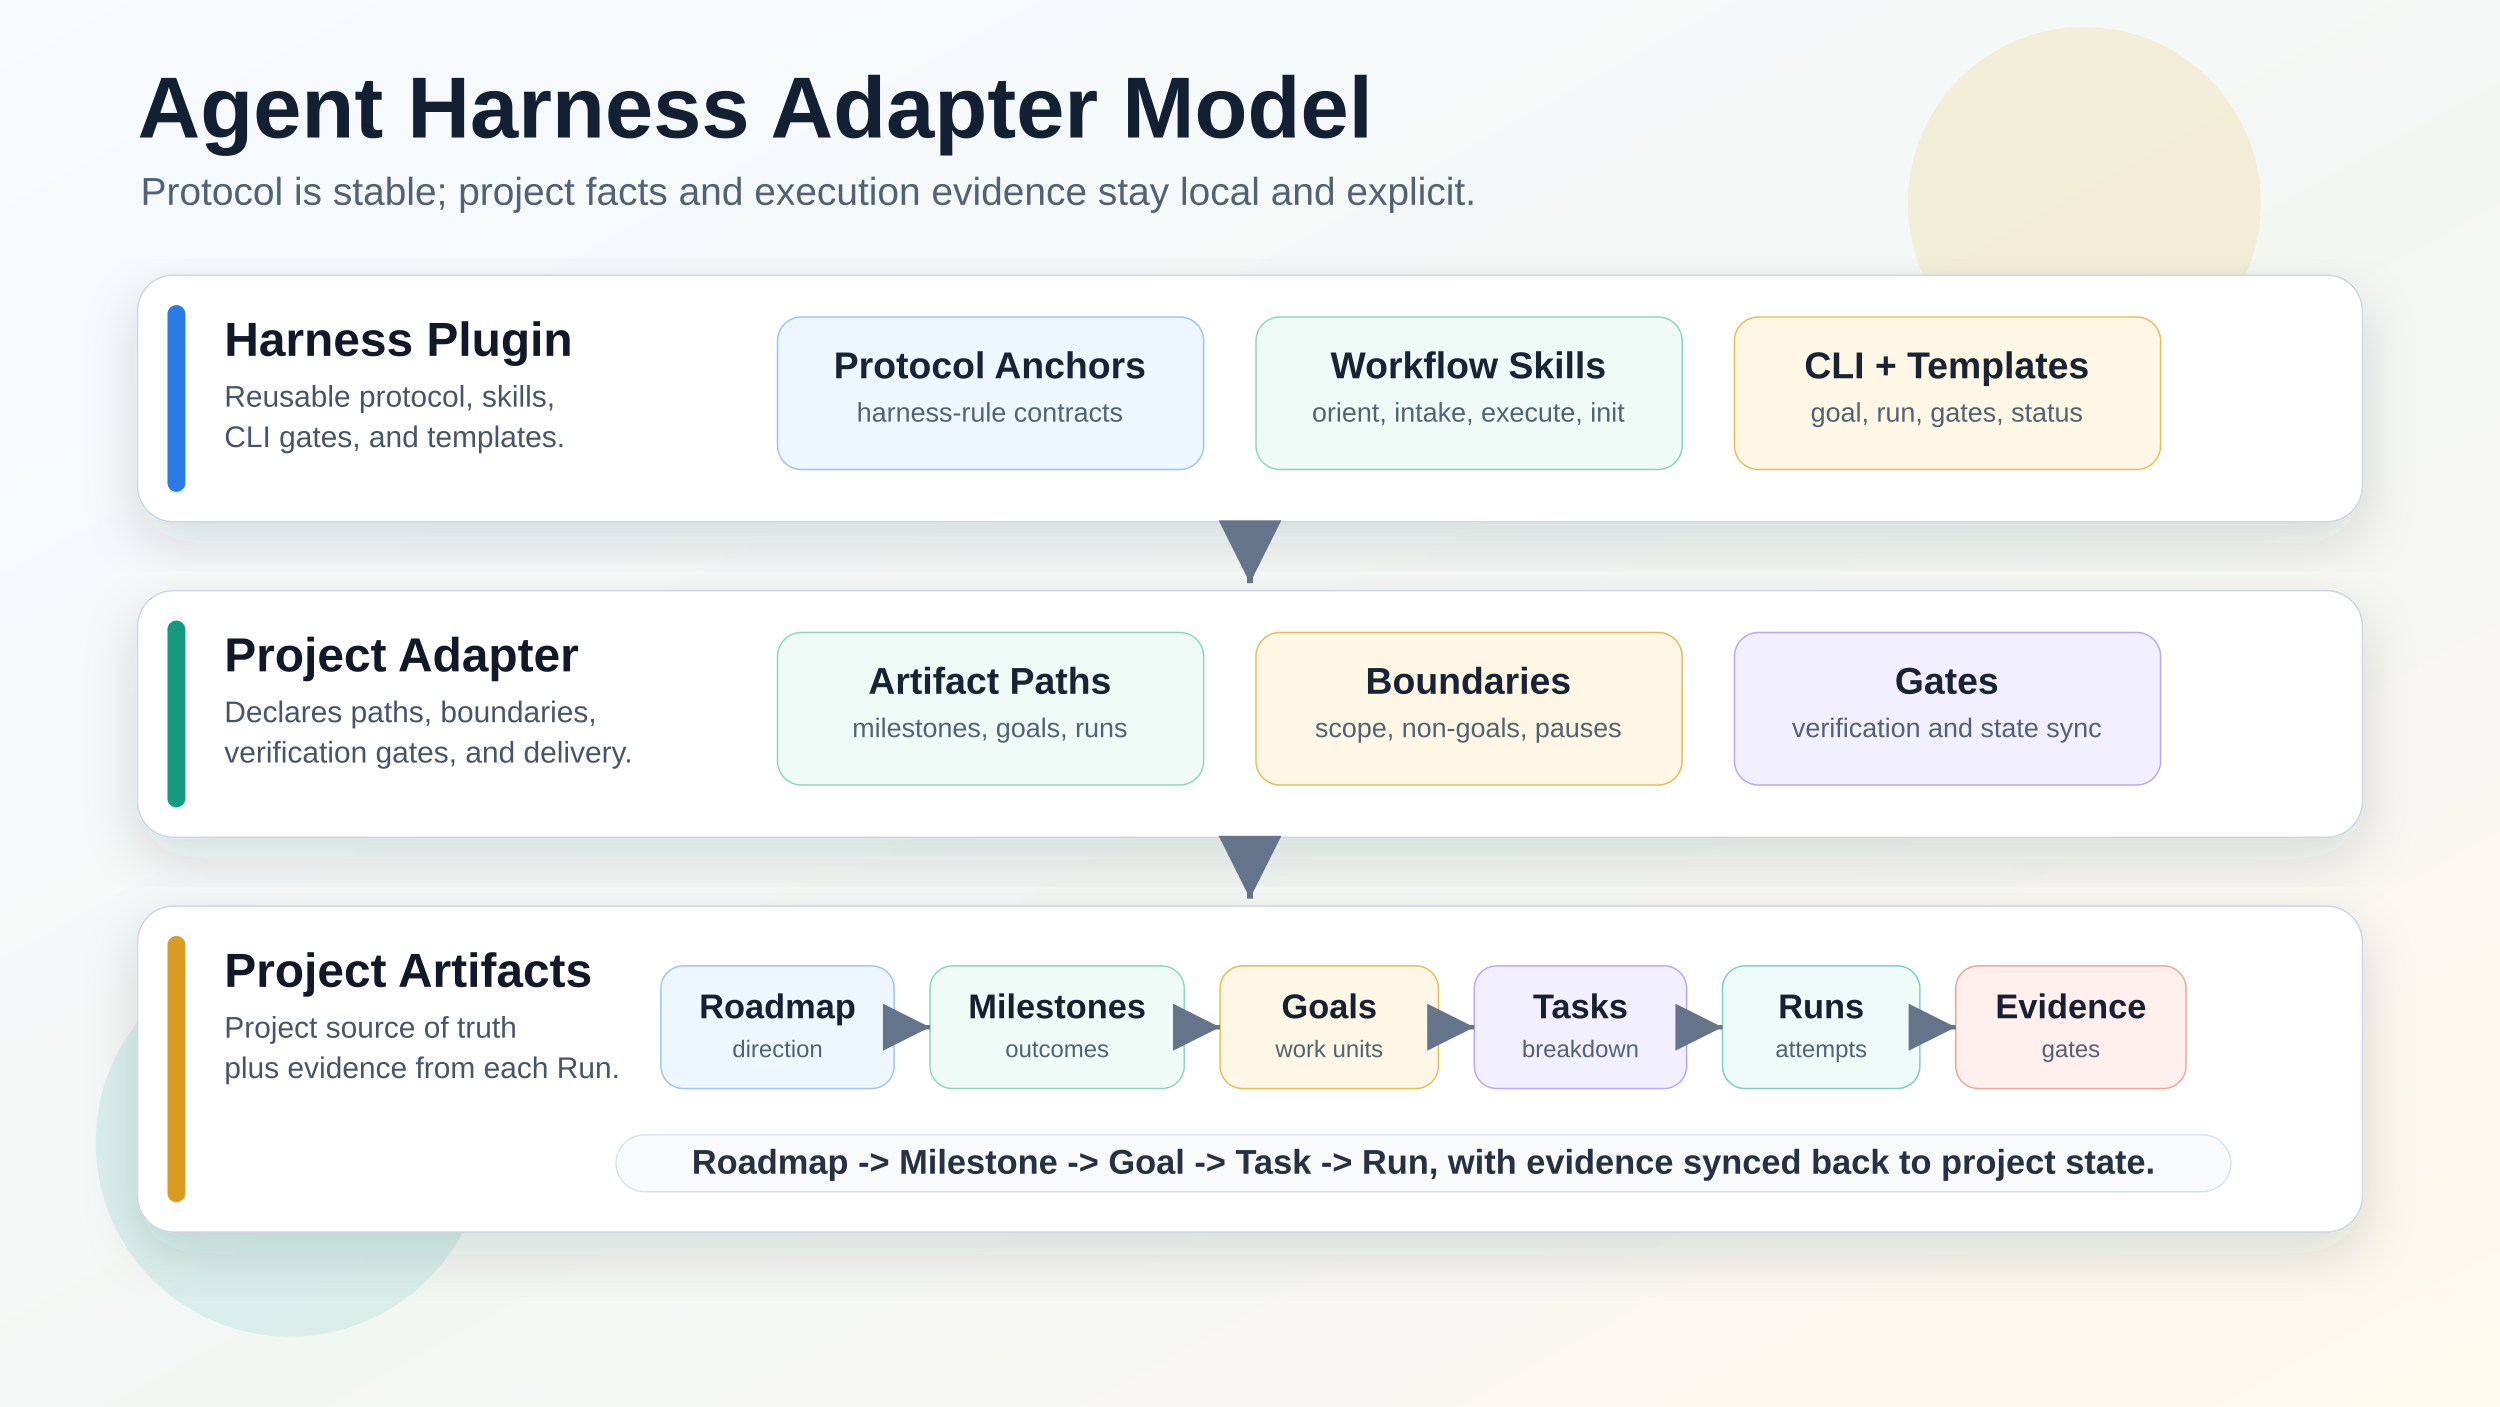
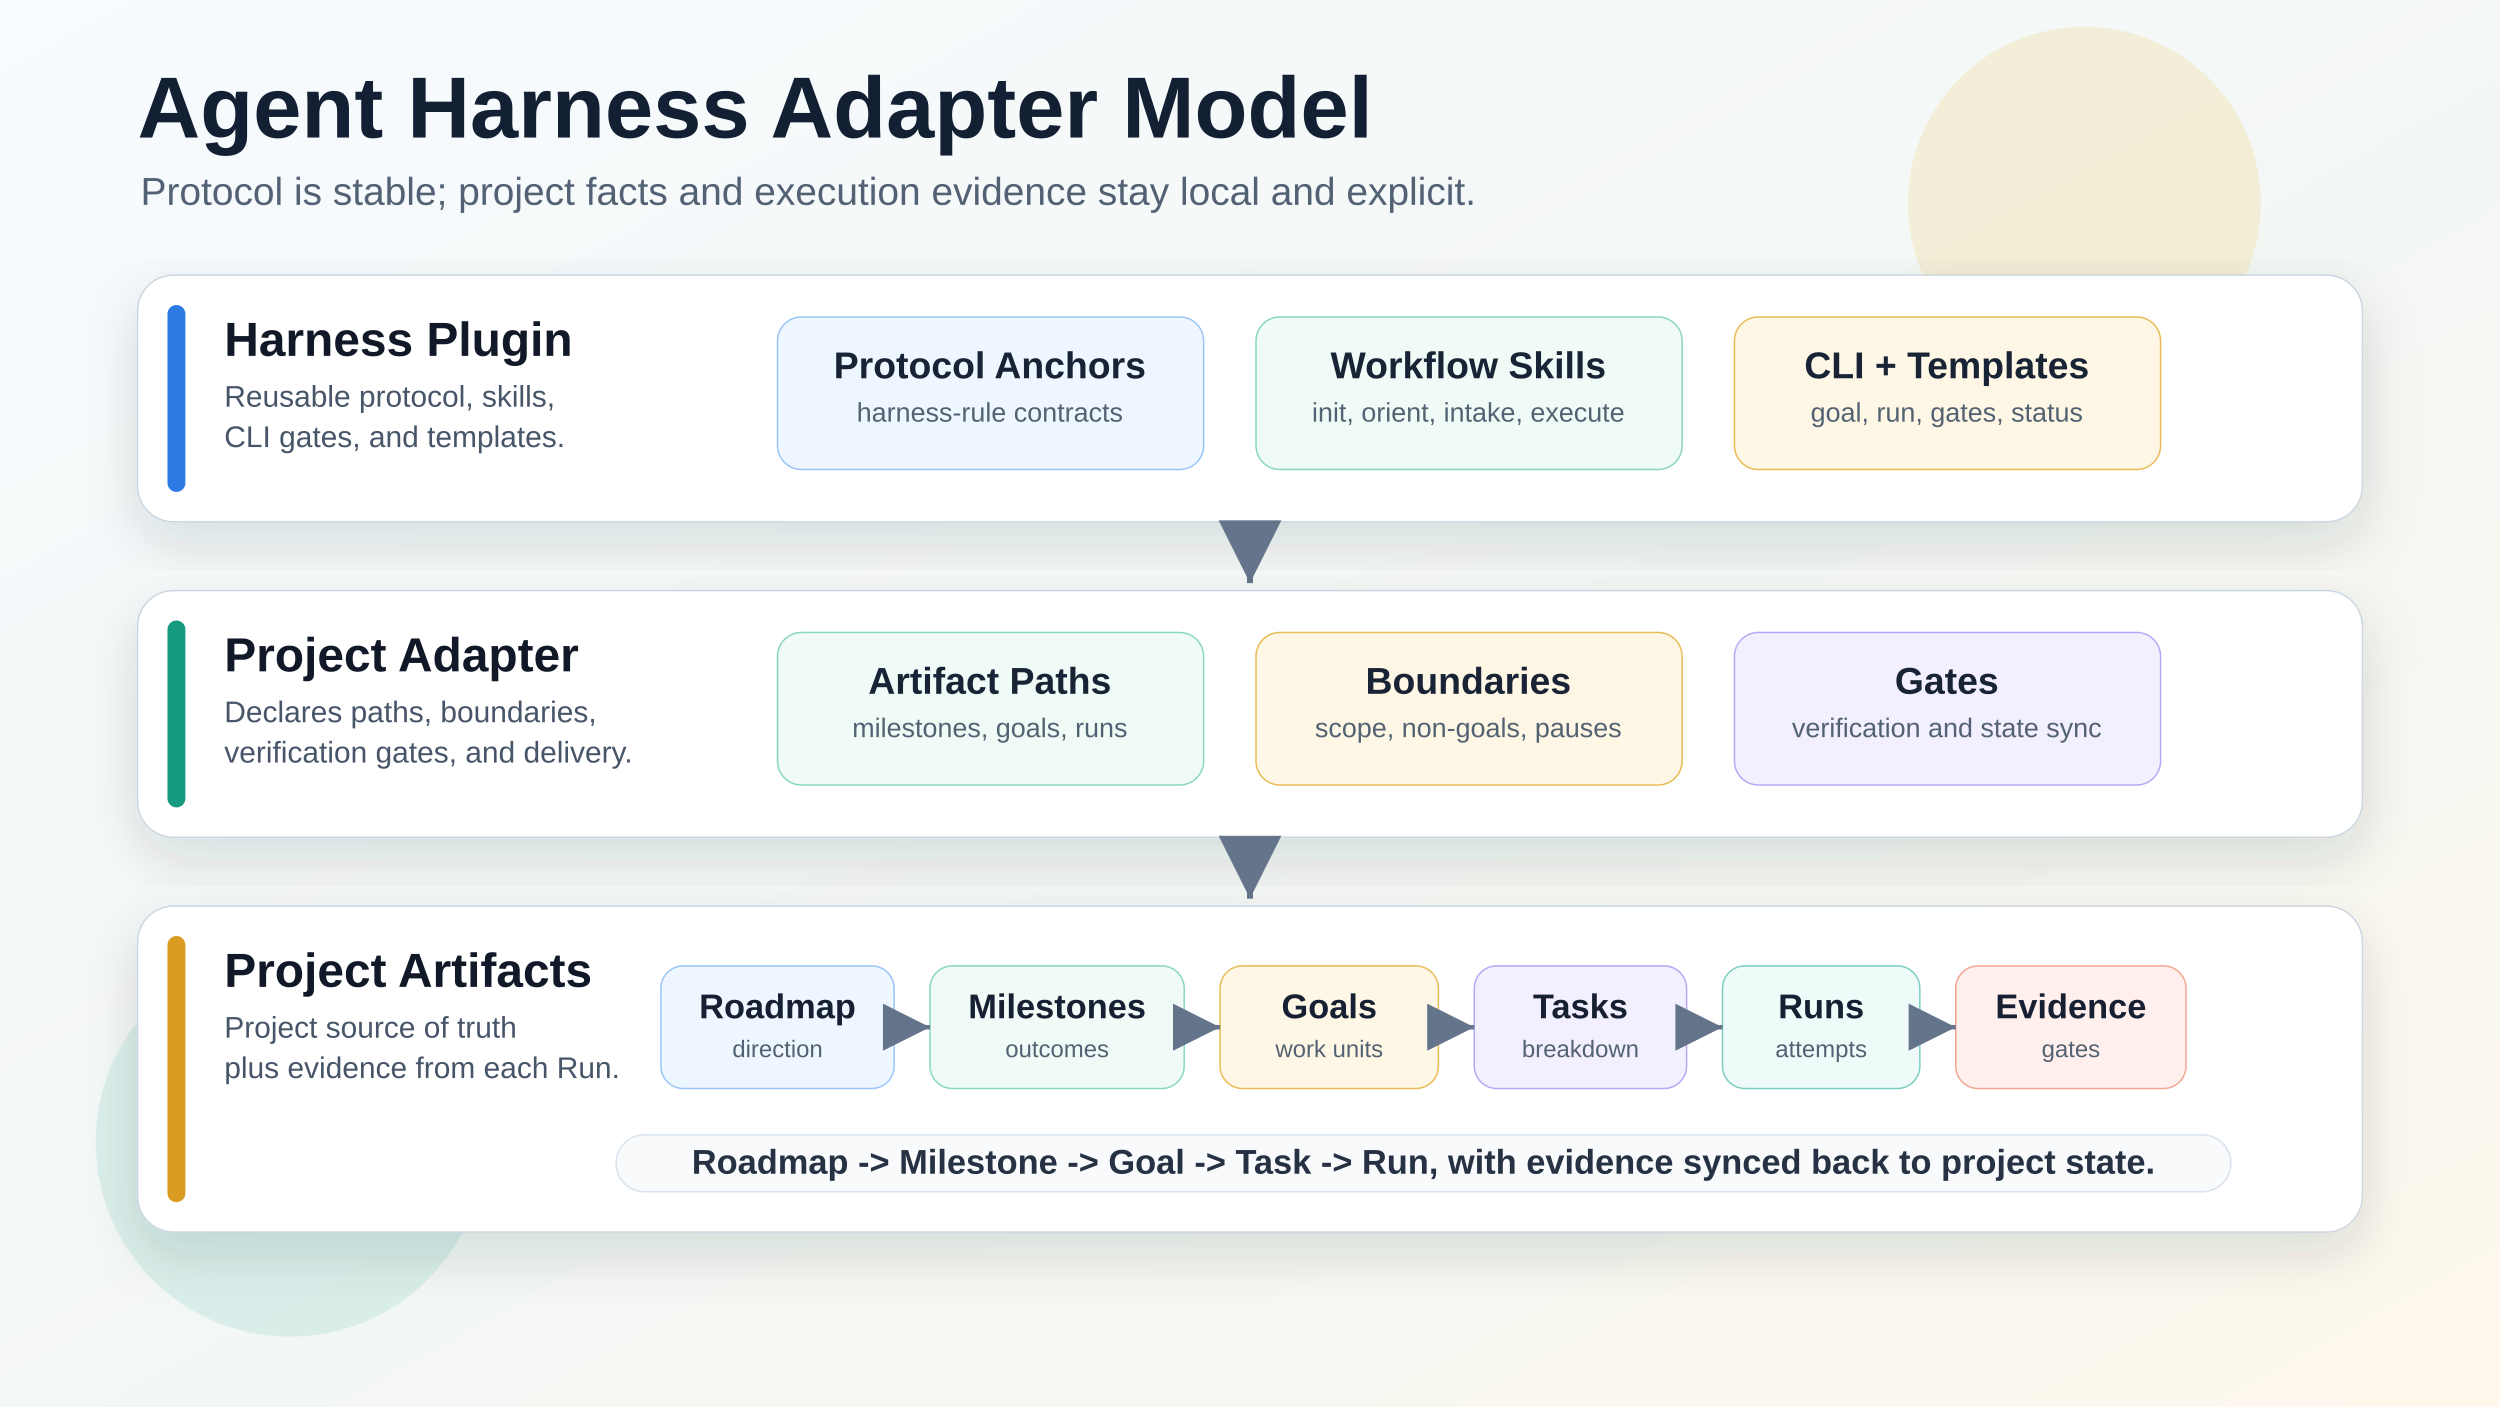
<svg xmlns="http://www.w3.org/2000/svg" width="1672" height="941" viewBox="0 0 1672 941" role="img" aria-labelledby="title desc">
  <defs>
    <linearGradient id="bg" x1="0" y1="0" x2="1" y2="1">
      <stop offset="0" stop-color="#f8fbff" />
      <stop offset="0.55" stop-color="#f3f7f4" />
      <stop offset="1" stop-color="#fff8ed" />
    </linearGradient>
    <filter id="softShadow" x="-10%" y="-15%" width="120%" height="135%">
      <feDropShadow dx="0" dy="14" stdDeviation="18" flood-color="#1f2937" flood-opacity="0.14" />
    </filter>
    <marker id="arrow" viewBox="0 0 16 16" refX="14" refY="8" markerWidth="14" markerHeight="14" orient="auto-start-reverse">
      <path d="M2 2 L14 8 L2 14 Z" fill="#64748b" />
    </marker>
    <style>
      text { font-family: Arial, Helvetica, sans-serif; }
      .title { font-size: 58px; font-weight: 700; fill: #132033; }
      .subtitle { font-size: 26px; font-weight: 400; fill: #526173; }
      .layer-title { font-size: 32px; font-weight: 700; fill: #111827; }
      .layer-note { font-size: 20px; font-weight: 500; fill: #475569; }
      .card-title { font-size: 25px; font-weight: 700; fill: #182335; }
      .card-note { font-size: 18px; font-weight: 500; fill: #536272; }
      .chip { font-size: 23px; font-weight: 700; fill: #172033; }
      .chip-note { font-size: 16px; font-weight: 500; fill: #536272; }
      .footer { font-size: 23px; font-weight: 600; fill: #263243; }
    </style>
  </defs>
  <rect width="1672" height="941" fill="url(#bg)" />
  <circle cx="1394" cy="136" r="118" fill="#f3c969" opacity="0.22" />
  <circle cx="194" cy="764" r="130" fill="#66c6b8" opacity="0.18" />
  <text x="92" y="92" class="title">Agent Harness Adapter Model</text>
  <text x="94" y="137" class="subtitle">Protocol is stable; project facts and execution evidence stay local and explicit.</text>
  <rect x="92" y="184" width="1488" height="165" rx="24" fill="#ffffff" stroke="#cbd5e1" filter="url(#softShadow)" />
  <rect x="112" y="204" width="12" height="125" rx="6" fill="#2c7be5" />
  <text x="150" y="238" class="layer-title">Harness Plugin</text>
  <text x="150" y="272" class="layer-note">Reusable protocol, skills,</text>
  <text x="150" y="299" class="layer-note">CLI gates, and templates.</text>
  <rect x="520" y="212" width="285" height="102" rx="16" fill="#eef6ff" stroke="#9ac4f8" />
  <text x="662" y="253" class="card-title" text-anchor="middle">Protocol Anchors</text>
  <text x="662" y="282" class="card-note" text-anchor="middle">harness-rule contracts</text>
  <rect x="840" y="212" width="285" height="102" rx="16" fill="#f0fbf7" stroke="#88d6be" />
  <text x="982" y="253" class="card-title" text-anchor="middle">Workflow Skills</text>
-   <text x="982" y="282" class="card-note" text-anchor="middle">orient, intake, execute, init</text>
+   <text x="982" y="282" class="card-note" text-anchor="middle">init, orient, intake, execute</text>
  <rect x="1160" y="212" width="285" height="102" rx="16" fill="#fff7e5" stroke="#e9bb55" />
  <text x="1302" y="253" class="card-title" text-anchor="middle">CLI + Templates</text>
  <text x="1302" y="282" class="card-note" text-anchor="middle">goal, run, gates, status</text>
  <line x1="836" y1="356" x2="836" y2="390" stroke="#64748b" stroke-width="4" marker-end="url(#arrow)" />
  <rect x="92" y="395" width="1488" height="165" rx="24" fill="#ffffff" stroke="#cbd5e1" filter="url(#softShadow)" />
  <rect x="112" y="415" width="12" height="125" rx="6" fill="#159a7f" />
  <text x="150" y="449" class="layer-title">Project Adapter</text>
  <text x="150" y="483" class="layer-note">Declares paths, boundaries,</text>
  <text x="150" y="510" class="layer-note">verification gates, and delivery.</text>
  <rect x="520" y="423" width="285" height="102" rx="16" fill="#f0fbf7" stroke="#88d6be" />
  <text x="662" y="464" class="card-title" text-anchor="middle">Artifact Paths</text>
  <text x="662" y="493" class="card-note" text-anchor="middle">milestones, goals, runs</text>
  <rect x="840" y="423" width="285" height="102" rx="16" fill="#fff7e5" stroke="#e9bb55" />
  <text x="982" y="464" class="card-title" text-anchor="middle">Boundaries</text>
  <text x="982" y="493" class="card-note" text-anchor="middle">scope, non-goals, pauses</text>
  <rect x="1160" y="423" width="285" height="102" rx="16" fill="#f2efff" stroke="#b9a6f6" />
  <text x="1302" y="464" class="card-title" text-anchor="middle">Gates</text>
  <text x="1302" y="493" class="card-note" text-anchor="middle">verification and state sync</text>
  <line x1="836" y1="567" x2="836" y2="601" stroke="#64748b" stroke-width="4" marker-end="url(#arrow)" />
  <rect x="92" y="606" width="1488" height="218" rx="24" fill="#ffffff" stroke="#cbd5e1" filter="url(#softShadow)" />
  <rect x="112" y="626" width="12" height="178" rx="6" fill="#d99b22" />
  <text x="150" y="660" class="layer-title">Project Artifacts</text>
  <text x="150" y="694" class="layer-note">Project source of truth</text>
  <text x="150" y="721" class="layer-note">plus evidence from each Run.</text>
  <rect x="442" y="646" width="156" height="82" rx="15" fill="#eef6ff" stroke="#9ac4f8" />
  <text x="520" y="681" class="chip" text-anchor="middle">Roadmap</text>
  <text x="520" y="707" class="chip-note" text-anchor="middle">direction</text>
  <rect x="622" y="646" width="170" height="82" rx="15" fill="#f0fbf7" stroke="#88d6be" />
  <text x="707" y="681" class="chip" text-anchor="middle">Milestones</text>
  <text x="707" y="707" class="chip-note" text-anchor="middle">outcomes</text>
  <rect x="816" y="646" width="146" height="82" rx="15" fill="#fff7e5" stroke="#e9bb55" />
  <text x="889" y="681" class="chip" text-anchor="middle">Goals</text>
  <text x="889" y="707" class="chip-note" text-anchor="middle">work units</text>
  <rect x="986" y="646" width="142" height="82" rx="15" fill="#f2efff" stroke="#b9a6f6" />
  <text x="1057" y="681" class="chip" text-anchor="middle">Tasks</text>
  <text x="1057" y="707" class="chip-note" text-anchor="middle">breakdown</text>
  <rect x="1152" y="646" width="132" height="82" rx="15" fill="#eefbf9" stroke="#7ccdc3" />
  <text x="1218" y="681" class="chip" text-anchor="middle">Runs</text>
  <text x="1218" y="707" class="chip-note" text-anchor="middle">attempts</text>
  <rect x="1308" y="646" width="154" height="82" rx="15" fill="#fff0ed" stroke="#f2a691" />
  <text x="1385" y="681" class="chip" text-anchor="middle">Evidence</text>
  <text x="1385" y="707" class="chip-note" text-anchor="middle">gates</text>
  <line x1="598" y1="687" x2="622" y2="687" stroke="#64748b" stroke-width="3" marker-end="url(#arrow)" />
  <line x1="792" y1="687" x2="816" y2="687" stroke="#64748b" stroke-width="3" marker-end="url(#arrow)" />
  <line x1="962" y1="687" x2="986" y2="687" stroke="#64748b" stroke-width="3" marker-end="url(#arrow)" />
  <line x1="1128" y1="687" x2="1152" y2="687" stroke="#64748b" stroke-width="3" marker-end="url(#arrow)" />
  <line x1="1284" y1="687" x2="1308" y2="687" stroke="#64748b" stroke-width="3" marker-end="url(#arrow)" />
  <rect x="412" y="759" width="1080" height="38" rx="19" fill="#f8fafc" stroke="#d9e2ec" />
  <text x="952" y="785" class="footer" text-anchor="middle">Roadmap -&gt; Milestone -&gt; Goal -&gt; Task -&gt; Run, with evidence synced back to project state.</text>
</svg>
